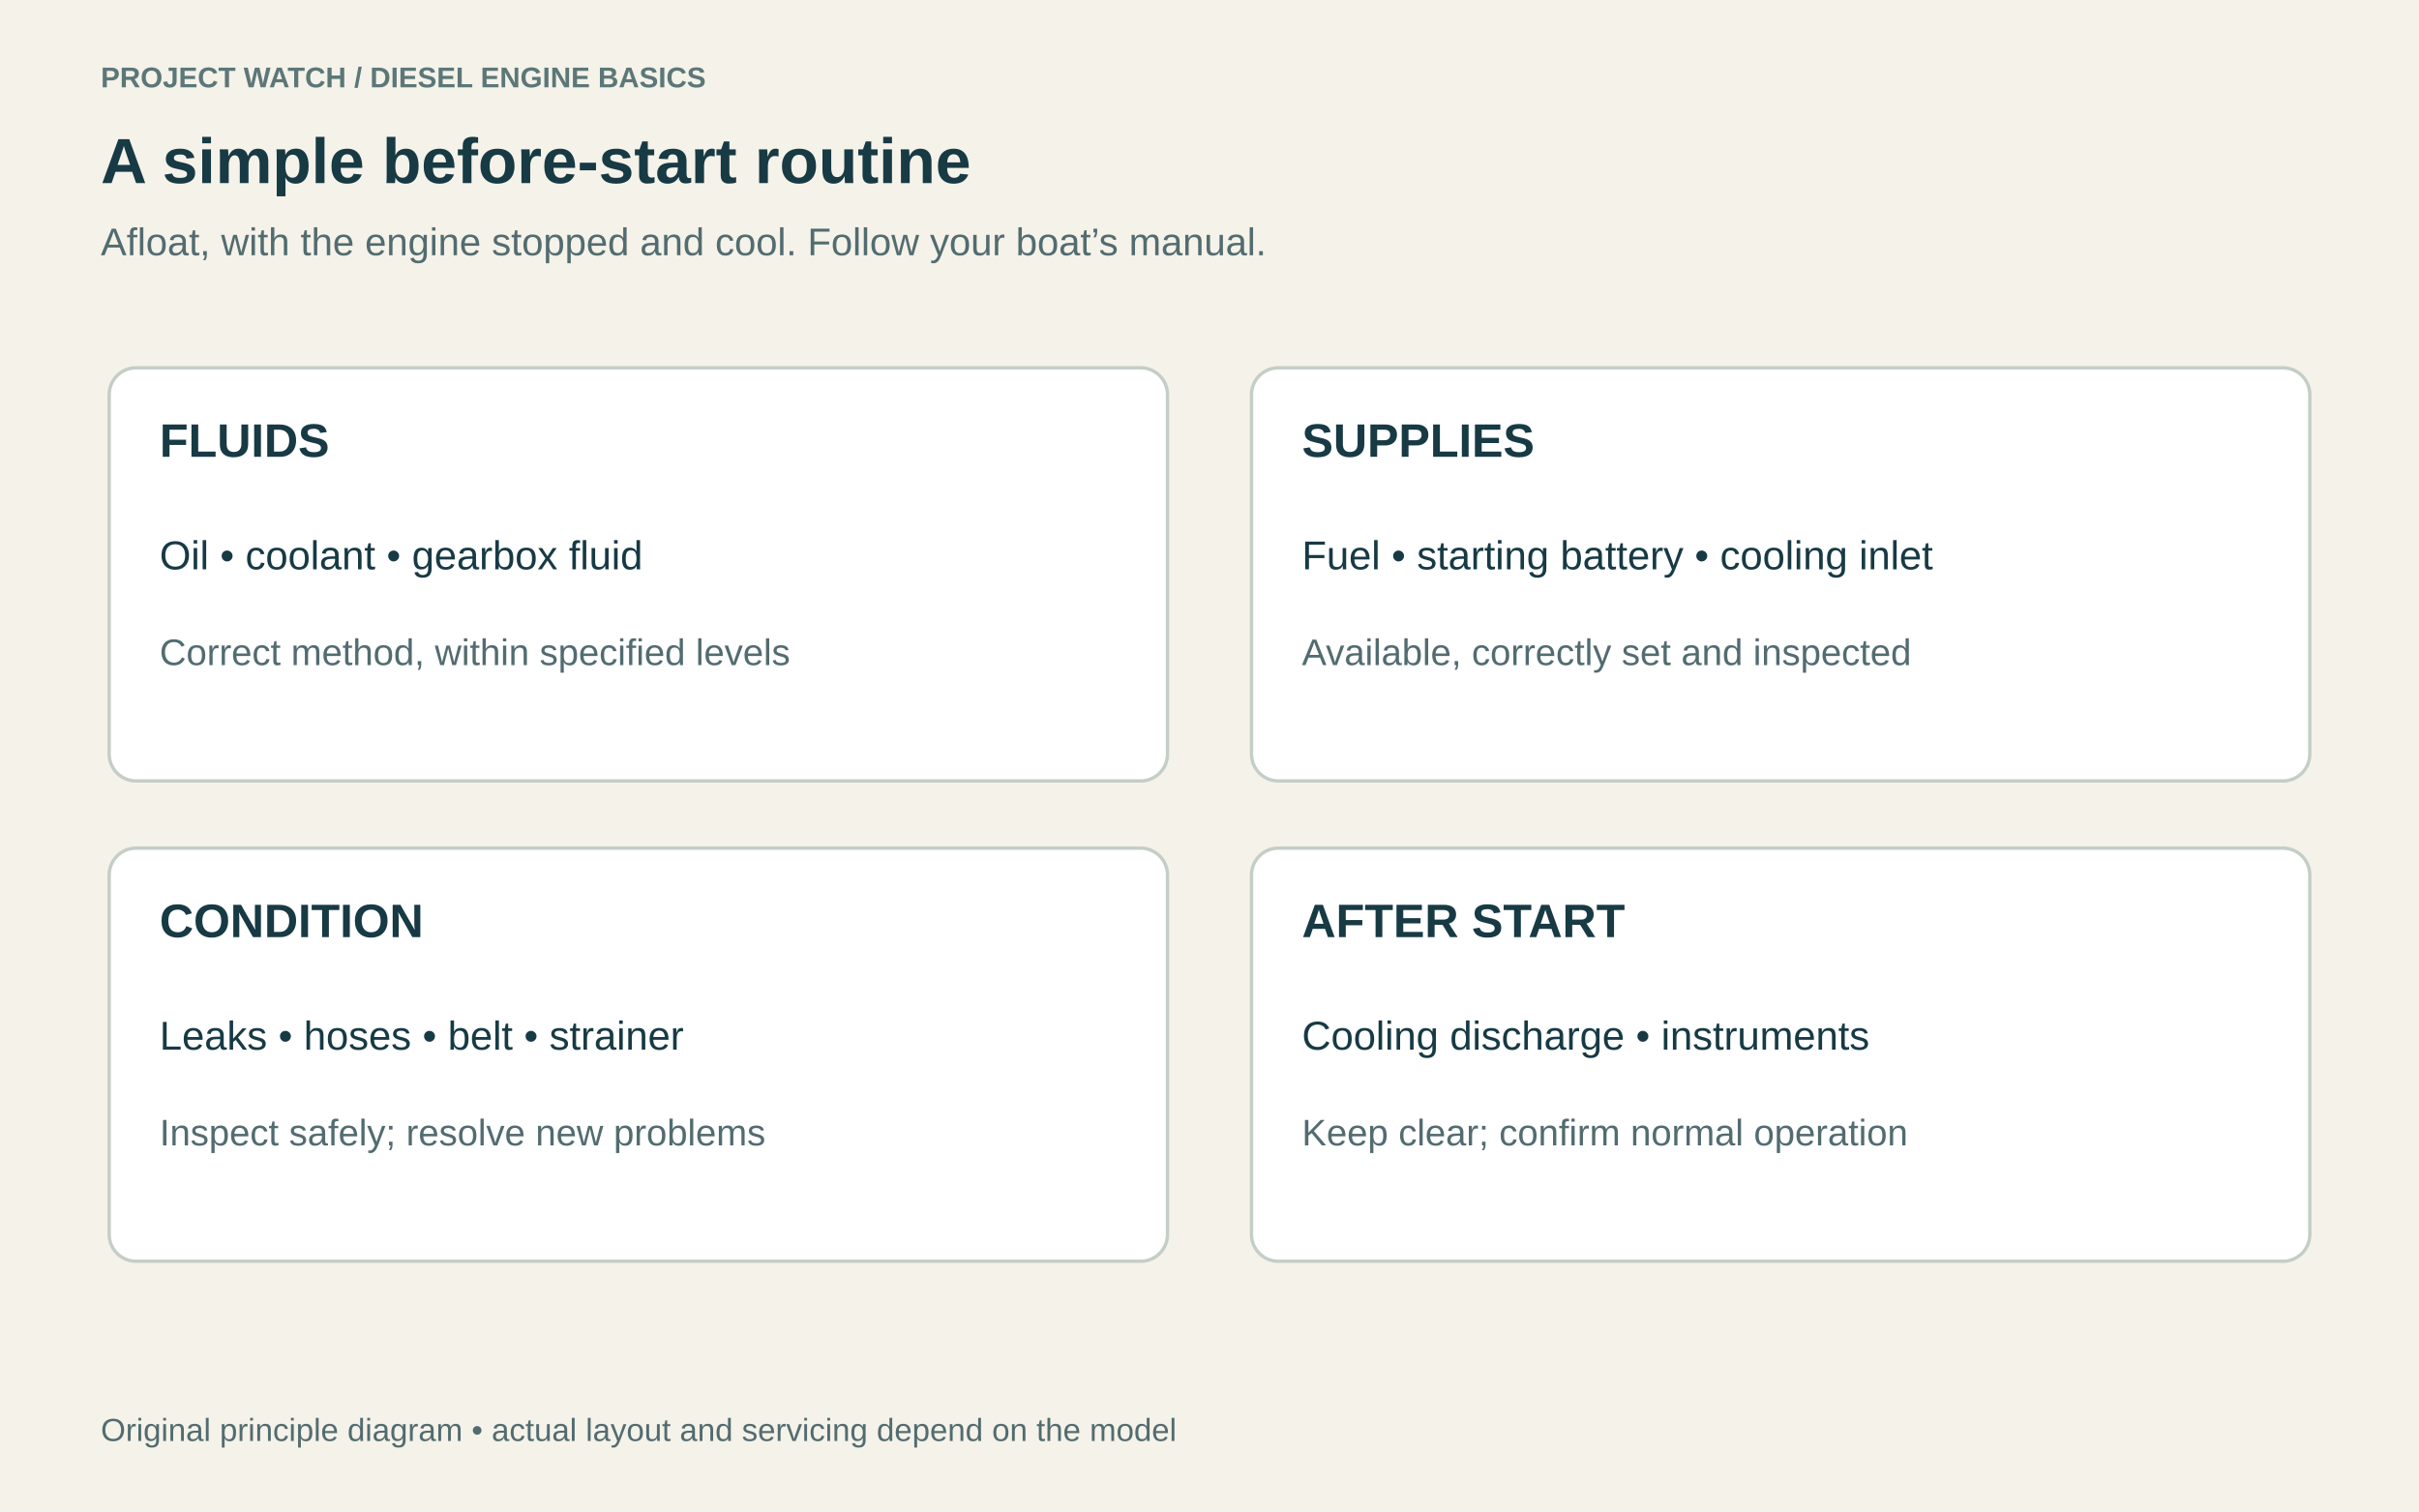
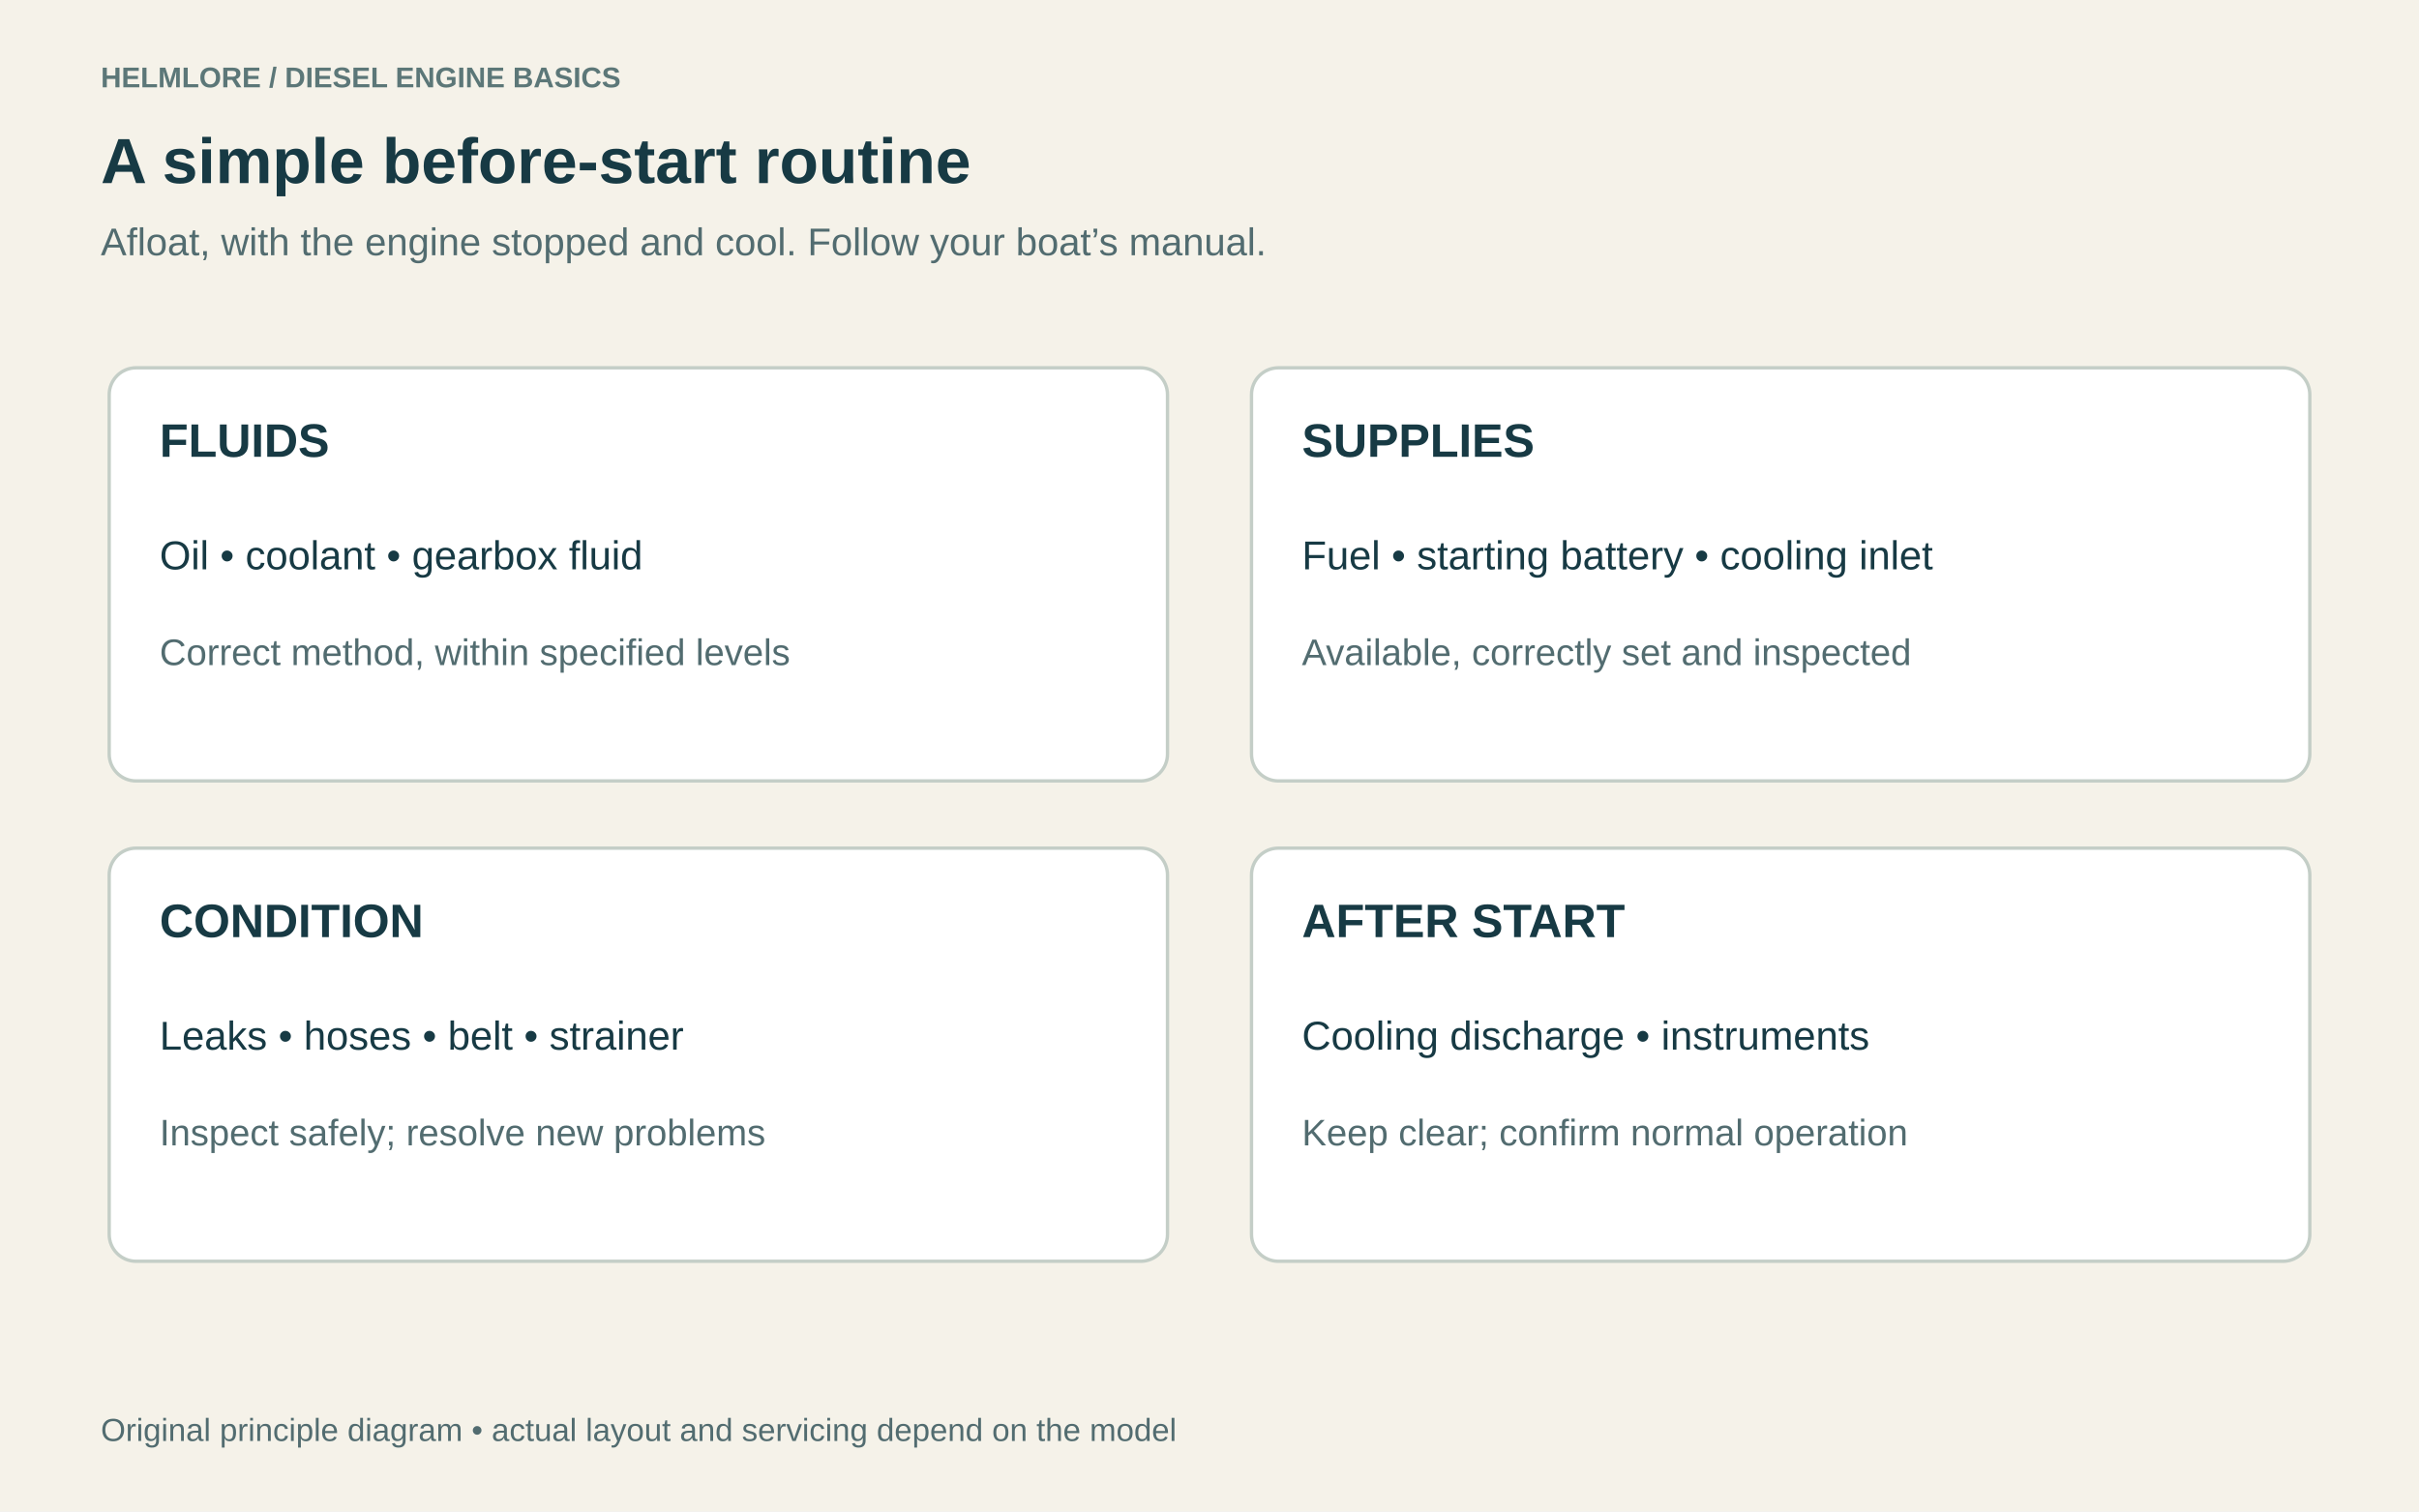
<svg xmlns="http://www.w3.org/2000/svg" viewBox="0 0 1440 900" role="img" aria-labelledby="title desc">
  <defs>
    <linearGradient id="metal">
      <stop stop-color="#6c8588" />
      <stop offset=".4" stop-color="#e2e9e6" />
      <stop offset=".65" stop-color="#b7c7c7" />
      <stop offset="1" stop-color="#516c73" />
    </linearGradient>
    <linearGradient id="brass">
      <stop stop-color="#73521d" />
      <stop offset=".42" stop-color="#e5c478" />
      <stop offset="1" stop-color="#8c6931" />
    </linearGradient>
    <linearGradient id="oil">
      <stop stop-color="#edd698" />
      <stop offset="1" stop-color="#b78135" />
    </linearGradient>
    <marker id="arrow" markerWidth="10" markerHeight="10" refX="7" refY="4" orient="auto">
      <path d="M0 0L8 4L0 8Z" fill="context-stroke" />
    </marker>
  </defs>
  <rect width="1440" height="900" fill="#f5f2e9" />
  <g font-family="Arial,Helvetica,sans-serif">
-     <text x="60" y="52" font-size="17" fill="#5c7778" font-weight="700" text-anchor="start">PROJECT WATCH / DIESEL ENGINE BASICS</text>
+     <text x="60" y="52" font-size="17" fill="#5c7778" font-weight="700" text-anchor="start">HELMLORE / DIESEL ENGINE BASICS</text>
    <text x="60" y="109" font-size="38" fill="#173a44" font-weight="700" text-anchor="start">A simple before-start routine</text>
    <text x="60" y="152" font-size="23" fill="#526c70" font-weight="400" text-anchor="start">Afloat, with the engine stopped and cool. Follow your boat’s manual.</text>
    <rect x="65" y="219" width="630" height="246" rx="16" fill="#fff" stroke="#c4cec7" stroke-width="2" />
    <text x="95" y="272" font-size="28" fill="#173a44" font-weight="700" text-anchor="start">FLUIDS</text>
    <text x="95" y="339" font-size="24" fill="#173a44" font-weight="400" text-anchor="start">Oil • coolant • gearbox fluid</text>
    <text x="95" y="396" font-size="22" fill="#526c70" font-weight="400" text-anchor="start">Correct method, within specified levels</text>
    <rect x="745" y="219" width="630" height="246" rx="16" fill="#fff" stroke="#c4cec7" stroke-width="2" />
    <text x="775" y="272" font-size="28" fill="#173a44" font-weight="700" text-anchor="start">SUPPLIES</text>
    <text x="775" y="339" font-size="24" fill="#173a44" font-weight="400" text-anchor="start">Fuel • starting battery • cooling inlet</text>
    <text x="775" y="396" font-size="22" fill="#526c70" font-weight="400" text-anchor="start">Available, correctly set and inspected</text>
    <rect x="65" y="505" width="630" height="246" rx="16" fill="#fff" stroke="#c4cec7" stroke-width="2" />
    <text x="95" y="558" font-size="28" fill="#173a44" font-weight="700" text-anchor="start">CONDITION</text>
    <text x="95" y="625" font-size="24" fill="#173a44" font-weight="400" text-anchor="start">Leaks • hoses • belt • strainer</text>
    <text x="95" y="682" font-size="22" fill="#526c70" font-weight="400" text-anchor="start">Inspect safely; resolve new problems</text>
    <rect x="745" y="505" width="630" height="246" rx="16" fill="#fff" stroke="#c4cec7" stroke-width="2" />
    <text x="775" y="558" font-size="28" fill="#173a44" font-weight="700" text-anchor="start">AFTER START</text>
    <text x="775" y="625" font-size="24" fill="#173a44" font-weight="400" text-anchor="start">Cooling discharge • instruments</text>
    <text x="775" y="682" font-size="22" fill="#526c70" font-weight="400" text-anchor="start">Keep clear; confirm normal operation</text>
    <text x="60" y="858" font-size="19" fill="#526c70" font-weight="400" text-anchor="start">Original principle diagram • actual layout and servicing depend on the model</text>
  </g>
</svg>
